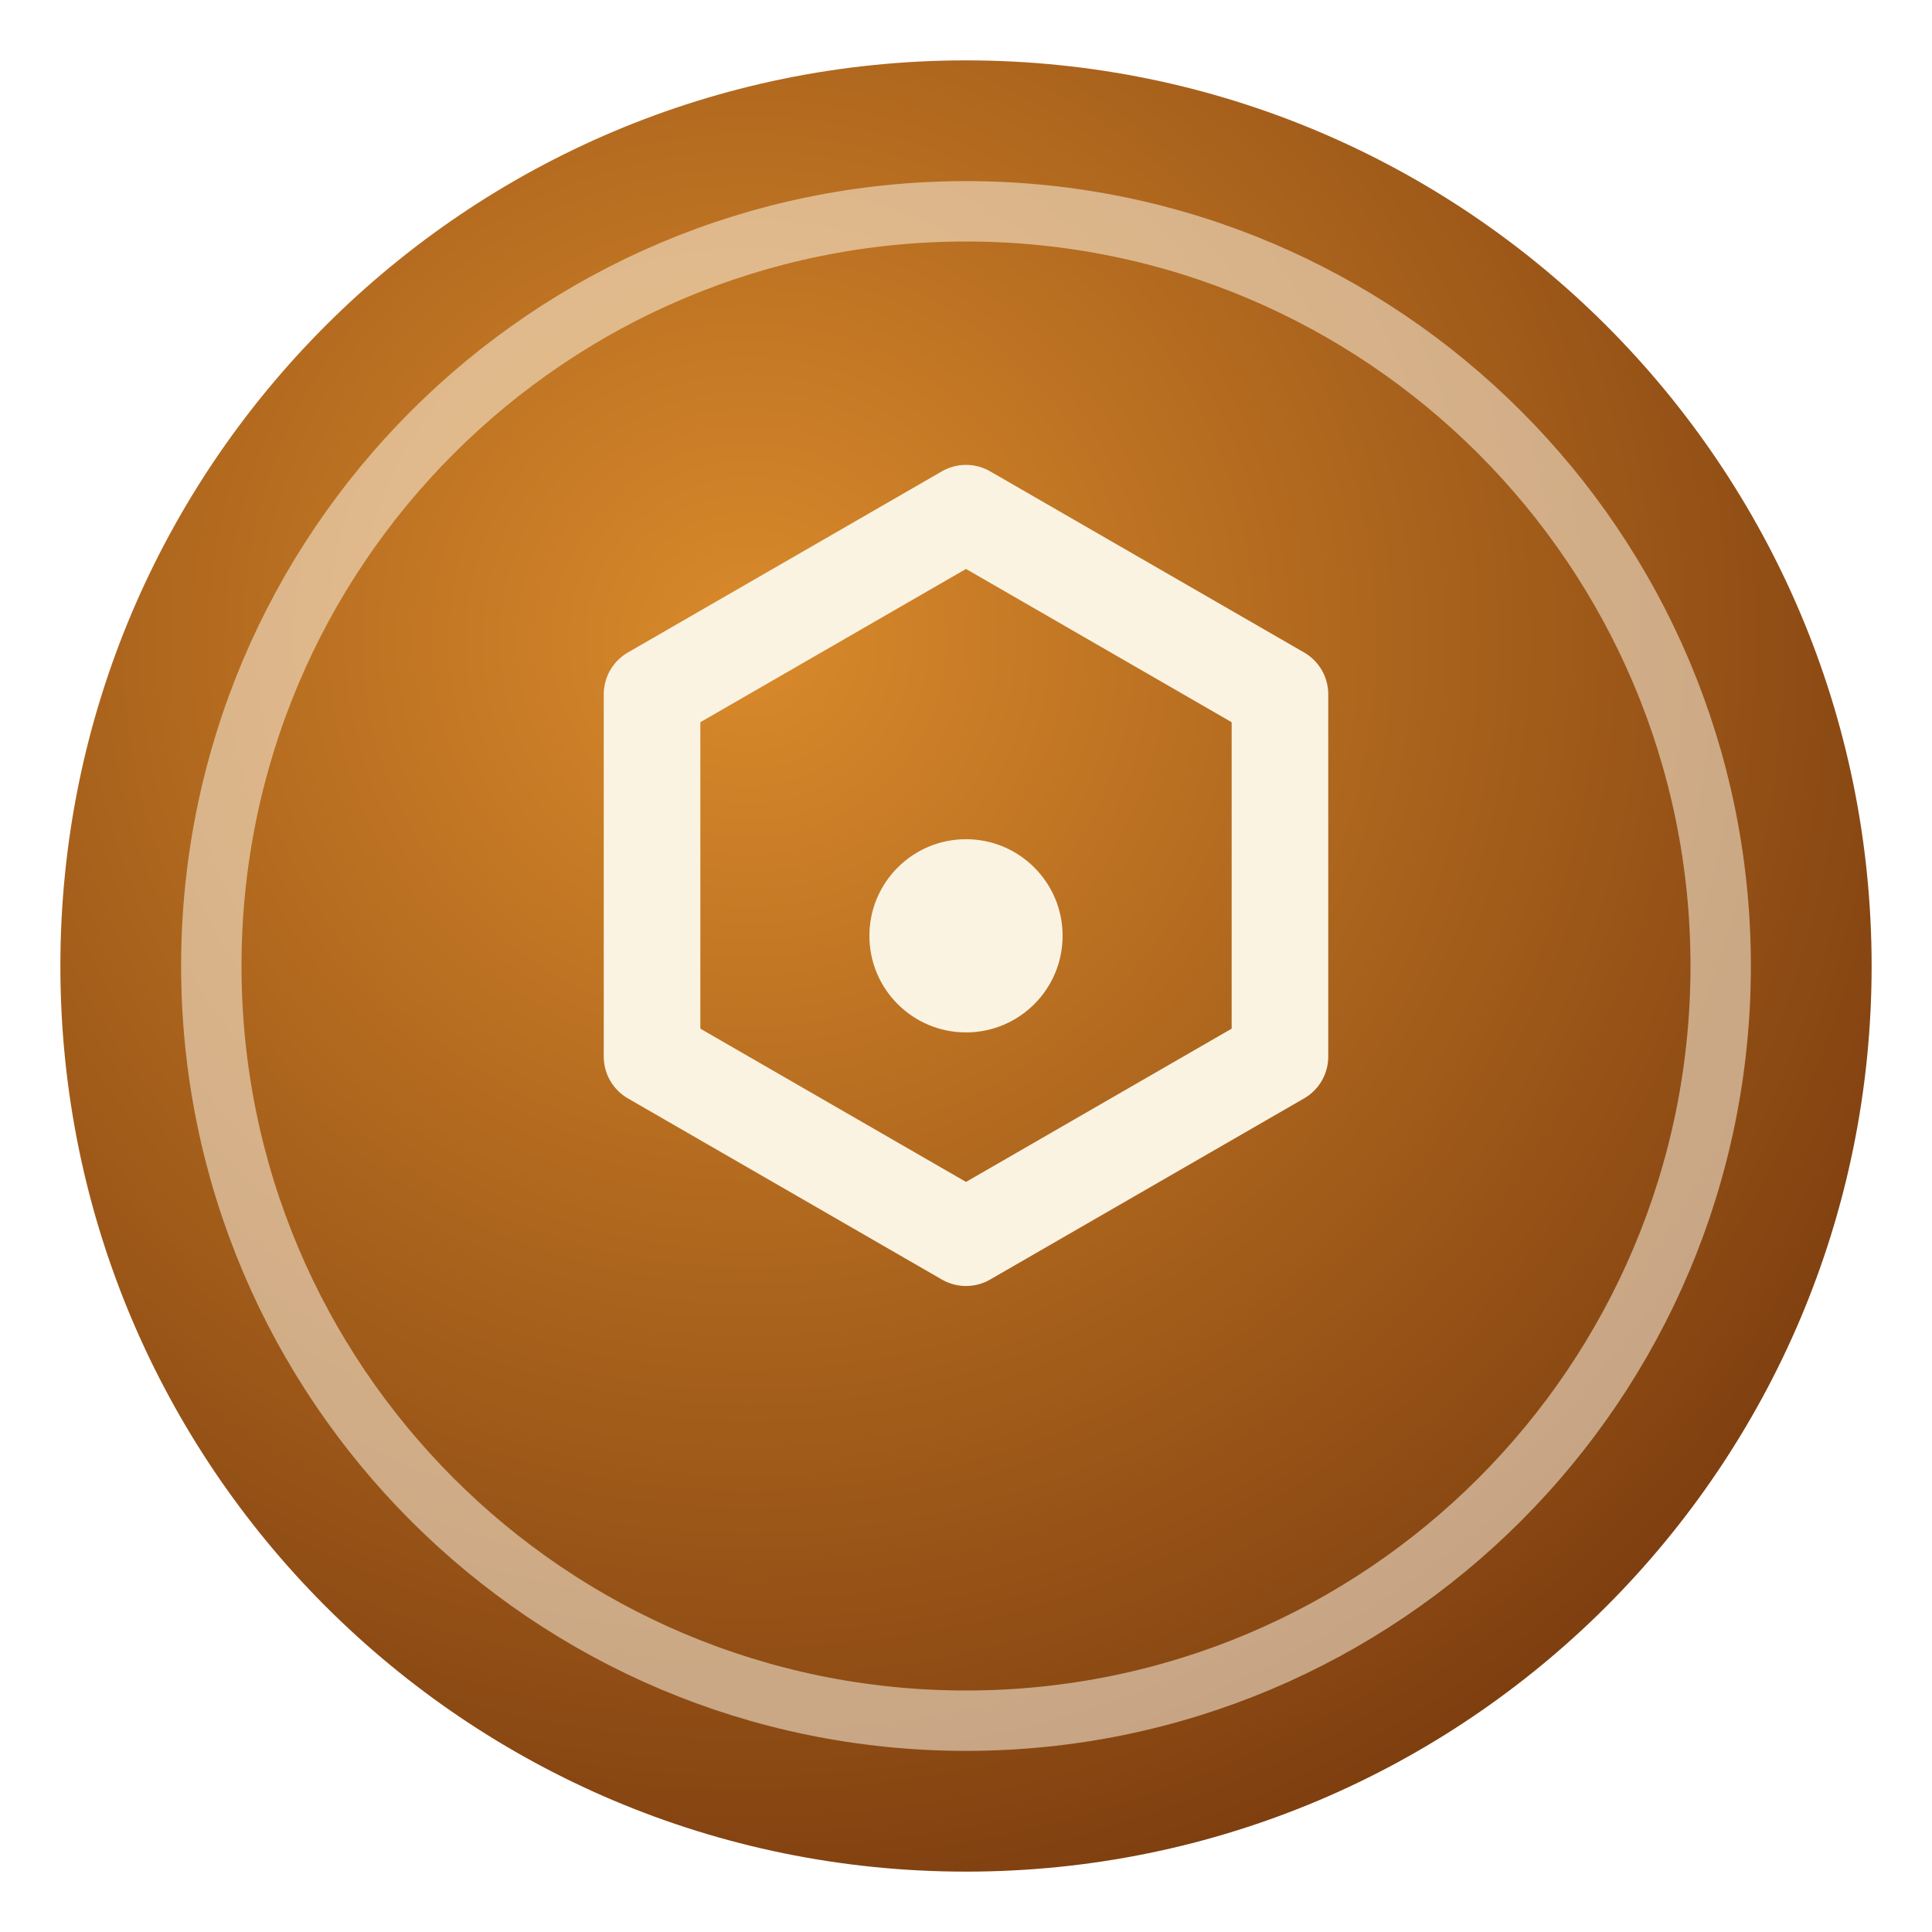
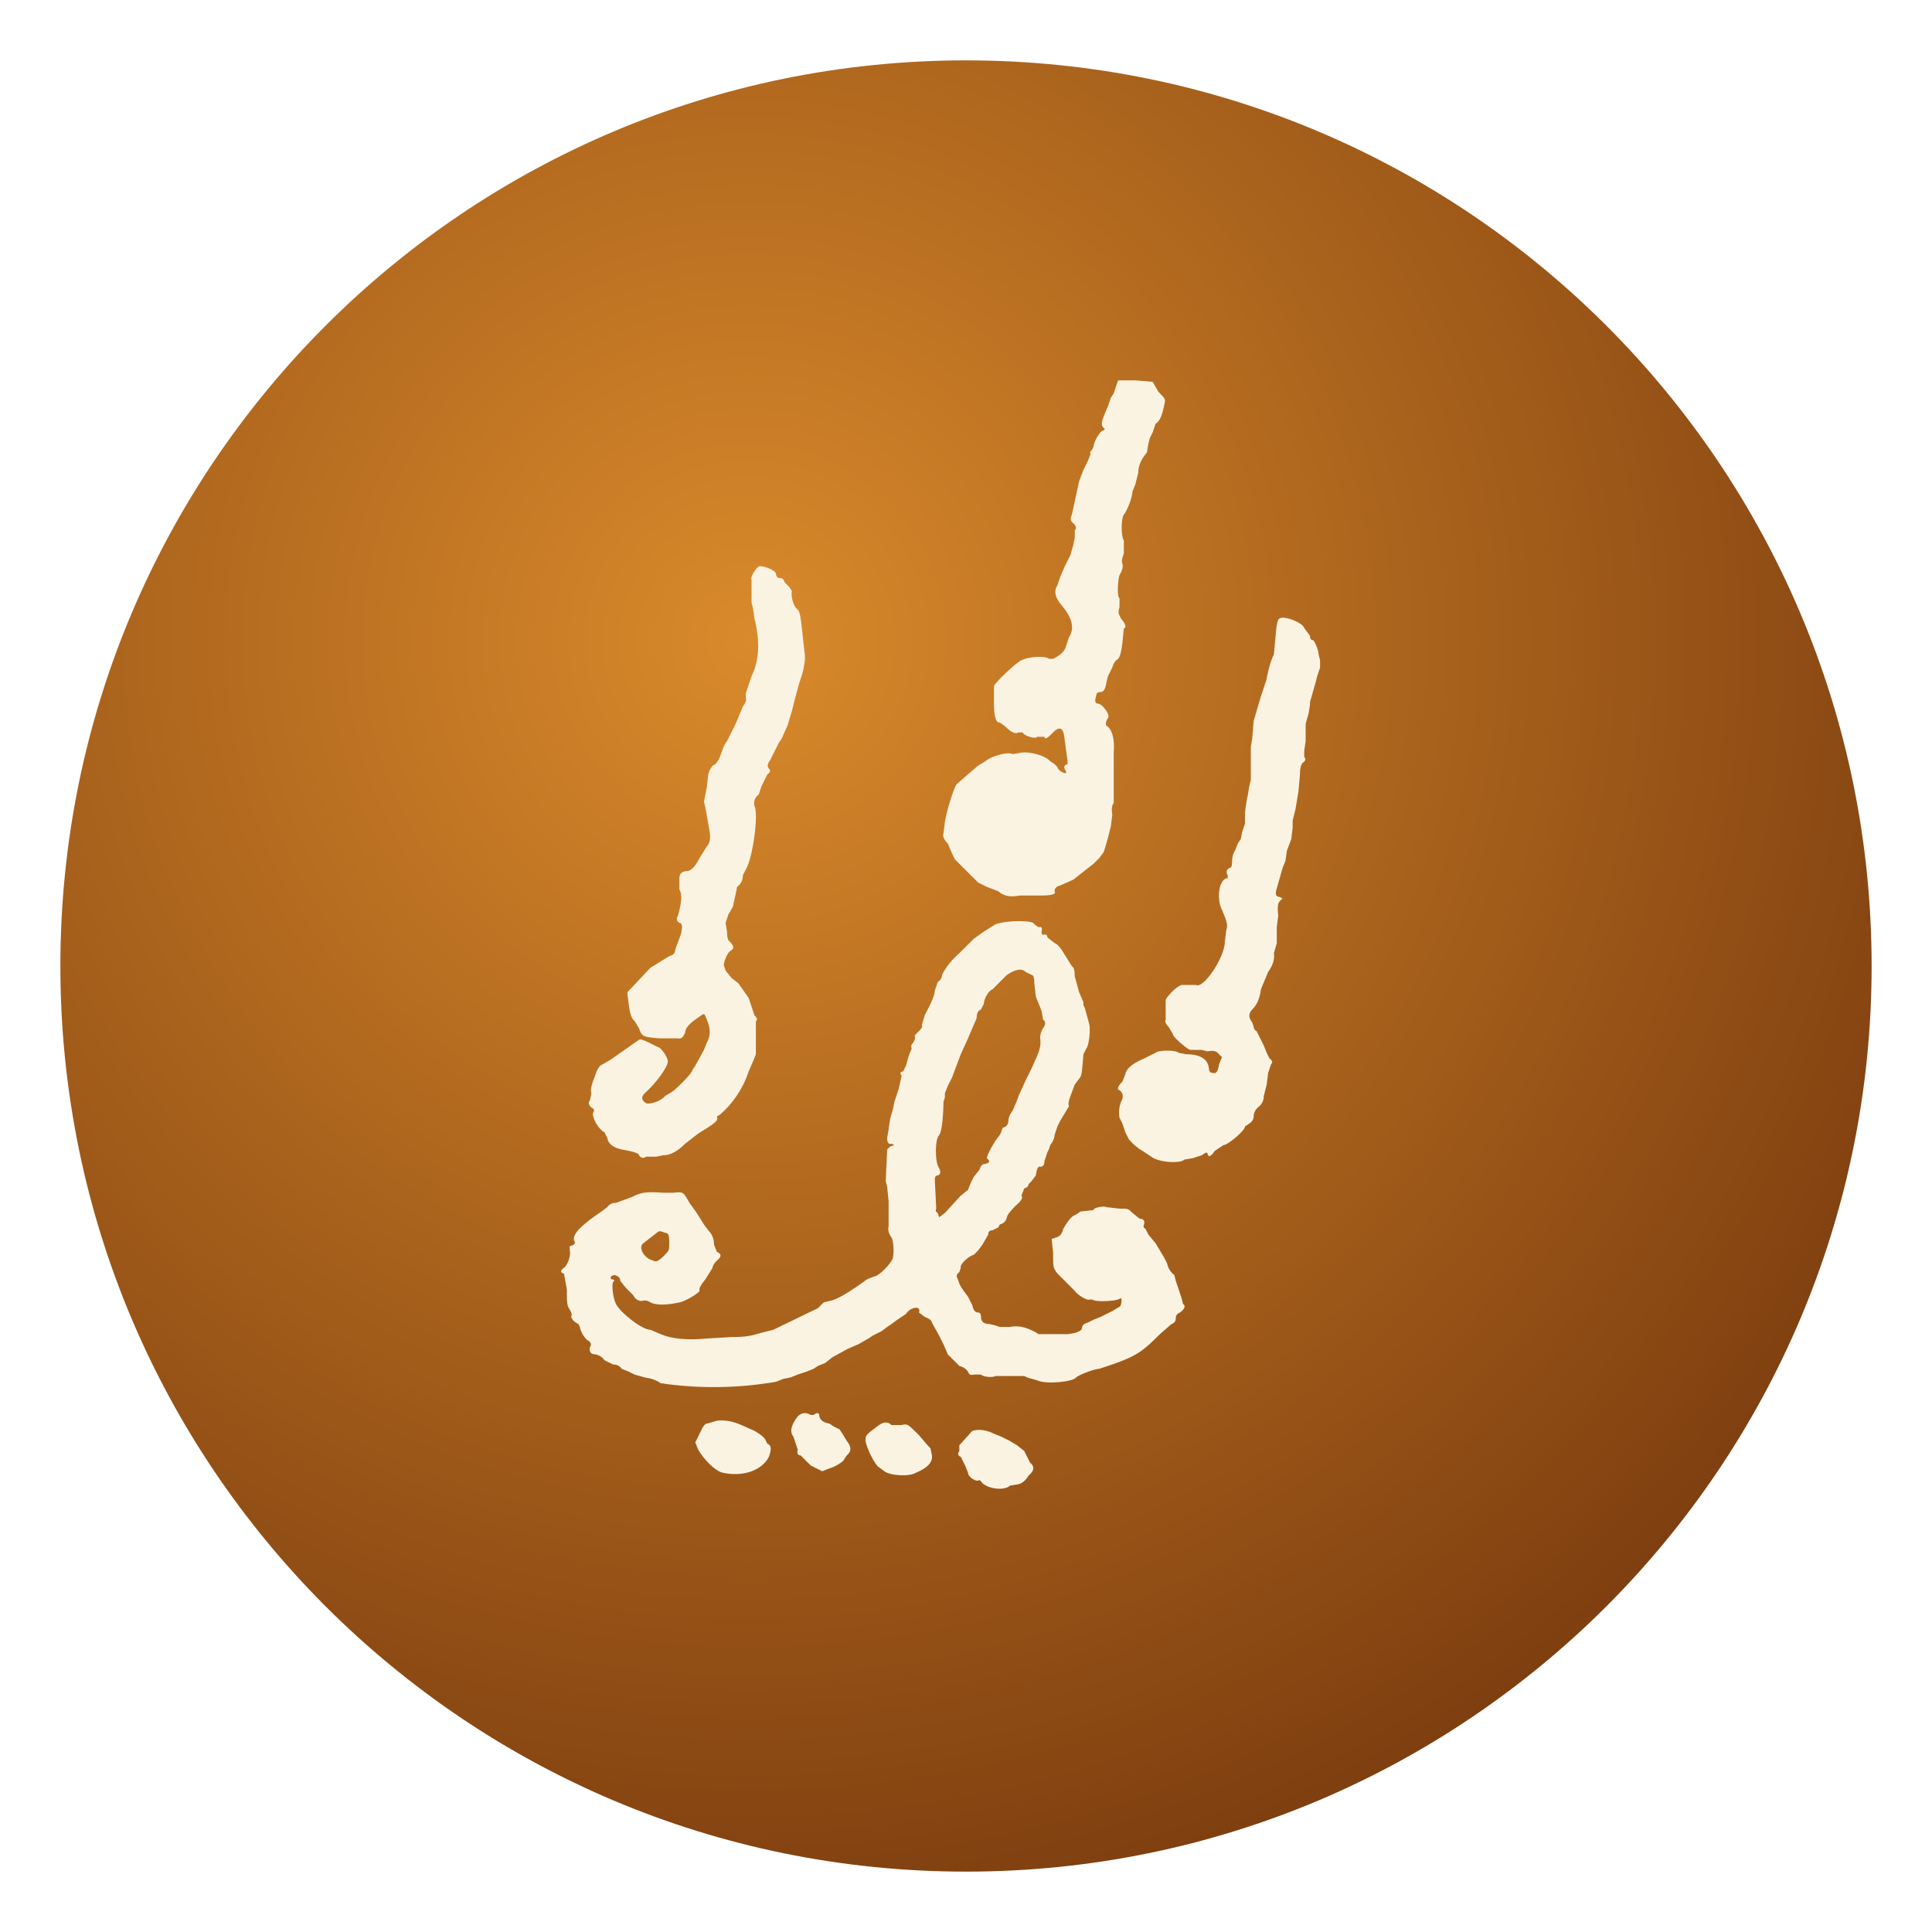
<svg xmlns="http://www.w3.org/2000/svg" viewBox="0 0 32 32">
  <defs>
    <radialGradient id="g" cx="38%" cy="32%" r="75%">
      <stop offset="0" stop-color="#D98A2B" />
      <stop offset="1" stop-color="#7A3B0E" />
    </radialGradient>
  </defs>
  <circle cx="16" cy="16" r="15" fill="url(#g)" />
-   <circle cx="16" cy="16" r="12.5" fill="none" stroke="#FBF3E2" stroke-width="1" opacity="0.55" />
-   <path d="M16 8.5l5.2 3v6l-5.2 3-5.2-3v-6z" fill="none" stroke="#FBF3E2" stroke-width="1.6" stroke-linejoin="round" />
-   <circle cx="16" cy="15.5" r="1.6" fill="#FBF3E2" />
+   <g transform="translate(8.6 6.3) scale(0.0239)">
+     <path fill="#FBF3E2" fill-rule="evenodd" d="m414 3-2 6-2 3-2 6c-5 11-5 13-3 15q2 1-1 2c-2 1-6 8-6 11l-1 2q-2 2-1 3l-2 5-3 6-3 8-5 23q-2 4 1 6 3 3 1 5v5l-1 5-2 7-4 8-3 7-2 6q-4 6 3 14 11 13 5 22l-2 6q-1 5-9 9h-3c-1-2-13-2-19 1-3 1-19 16-19 18v11q0 15 4 14l4 3q6 6 9 4h3c0 2 9 5 10 3h5q0 3 5-2 8-9 9 4l2 15v2q-4 1-1 5v1c-1 1-6-2-6-4l-2-2-3-2c-3-4-15-7-20-6l-6 1c-4-2-16 2-19 5l-5 3-7 6-8 7c-2 3-7 19-8 26l-1 8q-1 3 3 7l3 7 2 4 16 16 6 3 8 3q5 5 15 3h15q11 0 9-3 0-3 4-4l9-4 14-11 4-4 3-4 1-3 2-7 2-8 1-8q-1-6 1-8v-35q1-13-4-18-3-1 0-6c2-2-4-10-7-10q-3 0-1-6 0-2 3-2t4-7l1-4 3-6q1-4 4-6 2-2 3-11l1-10q3-1-2-7c-2-4-2-4-1-8v-6c-2-1-1-14 0-16q3-5 2-8-1-2 1-7v-9c-2-3-2-15 0-18 2-2 6-12 6-16l2-5 2-8q0-7 6-14l1-6 1-4 2-4 2-6q4-2 6-13c1-4 1-4-4-9l-4-7-12-1h-12zM166 129c-3 2-6 8-5 9v16l1 4 1 7q6 24-2 40l-2 6-2 6v3q1 2-2 6l-5 12-3 6-3 6-2 3-3 8q-2 5-5 6l-2 3-1 3-1 9-2 10 1 4 3 17q1 7-2 10l-5 8q-4 8-8 9-6 0-6 5v8q3 4-1 18-2 3 1 5 3 0 1 8l-3 8-1 3q0 3-4 4l-13 8-16 17v2l1 7q1 9 4 11l3 5c2 6 3 6 14 7h13q3 1 5-4 0-4 7-9c7-5 6-5 8 0q4 9 0 16l-2 5-6 11-2 3c0 2-10 12-14 15l-5 3c-2 3-10 6-13 5q-5-3-1-7c7-6 16-18 16-22 0-3-5-10-7-10l-6-3q-6-3-7-2l-20 14-7 4-2 3-3 8q-2 6-1 8l-1 5q-2 2 1 5 3 1 1 4c0 4 4 11 8 13l2 4q1 6 10 8 12 2 12 4 2 3 5 1h7l5-1q7 0 15-8l9-7c13-8 14-9 13-12l2-1a68 68 0 0 0 20-30l3-7 2-5v-23q2-1-1-4l-2-6-1-3-1-3-7-10-5-4-4-5-1-3c-1-1 2-10 5-11q3-2-1-6-2-1-2-7l-1-6 1-3 1-3 3-5 2-9 1-5q4-3 4-8l2-4c5-8 9-39 6-44q-1-5 3-8l2-6 4-8q3-2 1-4t1-6l3-6 3-6 2-3 4-9 3-10 2-8 3-11 2-6 1-4 1-6v-3l-1-9c-2-18-2-22-5-24-2-2-4-9-3-12l-2-3-3-3q-1-3-3-3-3 0-3-3c-1-3-10-6-12-5m361 36q-2 0-3 14l-1 11c-2 3-5 15-5 17l-2 6-2 6-5 17-1 12-1 6v23l-1 4-1 6-1 5-1 7v8l-2 6-1 5-2 3-2 5q-2 3-2 8 0 4-2 4-3 2-1 5v2c-6 0-8 14-4 22 4 9 4 11 3 14l-1 8c0 11-15 33-20 30h-10c-4 1-12 10-11 11v13q-1 2 2 5l3 5c-1 1 9 10 12 11h8l4 1q5-1 7 1l3 3-2 5q-1 7-4 6-3 0-3-3-1-10-16-10l-5-1c-2-2-14-2-16 0l-8 4q-12 5-13 11l-2 5q-5 5-2 6 3 2 2 6a20 20 0 0 0-2 13l2 4 2 6 1 2 1 2c0 1 6 7 10 9l6 4c5 4 20 5 23 2l6-1 6-2q4-3 4-1 1 4 5-2l6-4c3 0 15-10 15-13l3-2q3-2 3-5 0-4 4-7 3-3 3-7l2-8 1-8 2-6q2-2-1-4l-2-4-2-5-3-6-2-4q-2-1-2-3l-1-3q-4-5 0-9 5-5 6-14l5-12q5-7 4-13l2-7v-11l1-8q-1-8 1-10l2-2-2-1q-4 0-2-6l2-7 2-7 2-5 1-7 3-8 1-8v-5l2-8 2-12 1-11q0-7 2-9 3-2 1-4v-4l1-7v-12l2-7 1-6v-2l2-7 2-7 1-4 2-6v-5l-1-4c0-3-3-10-4-10q-2 0-2-3l-3-4-2-3c-3-3-13-7-16-5M330 377l-8 5-7 5-5 5-5 5q-8 7-12 15 0 3-3 5l-2 6q0 4-7 17l-2 7q1 1-2 4l-3 3q1 2-1 5-2 2-1 4l-2 5-2 7-2 4q-3 0-1 3l-2 9-3 9-1 5-2 7-1 7-1 6q0 5 3 4l2 1-3 1-2 2-1 22 1 4 1 10v17q-1 4 2 8c1 1 2 9 1 14-1 4-10 13-13 13l-5 2q-19 14-26 15l-4 1-4 4-31 15-8 2c-7 2-10 3-21 3l-17 1q-20 2-32-3l-7-3c-6 0-21-12-24-18-2-4-3-13-2-15q2-2-1-2-2-2 2-3 4 1 4 4l4 5 5 5q2 4 6 4 3-1 6 1 6 3 20 0c5-1 14-7 14-8q-1-2 4-8l5-8q0-2 3-5 5-4 0-6l-2-5q0-6-4-10l-3-4-5-8-5-7c-4-7-4-8-11-7h-7c-13-1-16 0-22 3l-11 4q-4 0-6 3l-4 3q-21 14-19 20 2 3-3 4v3c1 2-1 10-4 12q-4 3 0 4l2 11c0 9 0 11 2 14q2 3 1 5 1 3 5 5l1 2q1 5 5 9 4 2 2 5-1 5 4 5 4 1 6 4l6 3q4 0 6 3l5 2 4 2 7 2q7 1 11 4a254 254 0 0 0 80-1l5-2 5-1 5-2 6-2 5-2 3-2 5-2 5-4 11-6 7-3 7-4 3-2 6-3 4-3 3-2 4-3 3-2 3-2c3-5 11-6 9-1l4 3q5 2 5 4l5 9 3 6 3 7 4 4 4 4q4 1 6 4 1 3 4 2h5c2 2 9 2 10 1h20l2 1 7 2c6 3 25 1 27-2 2-2 13-6 16-6l9-3c17-6 21-9 33-21l8-7q3-1 3-4t3-4q5-4 2-6l-1-4-2-6-2-6-1-4q-4-3-5-8l-2-4-3-5-3-5-5-6-2-4q-2-1-1-3 1-4-3-4l-5-4c-3-3-3-3-9-3l-9-1c-1-1-9 0-9 2l-9 1-3 2-2 1q-3 2-7 9-1 5-5 6l-3 1 1 10c0 10 0 10 3 14l5 5 3 3 2 2 2 2c2 3 9 7 10 6h2c3 2 15 1 18 0l2-1c1 1 0 6-1 6l-5 3-8 4-5 2-4 2q-4 1-4 4-1 3-10 4h-20q-11-7-20-5h-7l-3-1-4-1q-6 0-6-5 0-3-2-3-3 0-4-5l-3-6-3-4-2-3-1-2-1-3q-2-3 1-5l1-3c-1-2 5-8 9-9l3-3 3-4 4-7q0-3 3-3l4-2 1-2q4-1 5-5 0-2 6-8 6-5 4-7l2-5q3-1 3-3l2-2 3-4q1-7 3-6 3 0 3-4l2-6 1-2 1-3q3-4 3-7l2-6 2-4 3-5 3-5q-1-2 1-7l3-8 3-4c2-2 2-5 3-17l2-4c2-2 3-14 2-17l-3-11-1-2v-2l-3-7-3-11q0-6-2-7l-5-8q-4-7-7-8l-5-4q0-2-2-2-2 1-2-2 1-4-2-3l-3-2c0-3-19-3-27 0m8 35-7 7-3 3c-3 1-6 7-6 10l-2 4q-3 1-3 6l-3 7-3 7-5 11-6 16-3 6-2 5v3l-1 3c0 8-1 21-3 23-3 3-3 19 0 23q2 4-1 5-2 0-2 3l1 20q-1 2 1 3l1 3 4-3 11-12 5-4 2-5 2-4 4-5q1-4 4-4 4-1 2-3l-1-1 1-3 2-4 3-5 3-4 1-2 1-3q4-1 4-5 0-3 3-7l3-7 1-3 5-11 2-4 2-4 4-9q3-7 2-12 0-4 2-7 3-4 0-6l-1-6-2-5-2-5-1-9q0-6-2-6l-4-2q-4-4-13 2M95 591l-9 7c-4 3 1 11 7 12q2 2 7-3c4-4 4-4 4-10q0-6-2-6l-3-1q-2-1-4 1m98 127q-7 9-3 14l1 3 1 3 1 3q-1 4 2 4l7 7 8 4 5-2c4-1 10-5 10-6l2-3q5-4 0-10l-3-5-2-3-4-2-3-2q-6-1-7-5 0-4-4-1h-2q-5-3-9 1m-56 3-7 2q-2 0-5 7l-3 6 2 5c4 7 12 15 17 16 13 3 27-1 32-11q3-8-1-9l-1-2q-1-3-8-7l-9-4q-9-4-17-3m111 4c-8 6-8 6-8 10 1 6 7 17 9 18l4 3c4 3 17 4 22 1q12-5 11-12l-1-5-2-2-6-7c-8-8-8-8-12-7h-7q-4-4-10 1m66 3-9 10v4q-2 3 1 4l1 2 2 4 2 5c0 3 6 7 8 5l1 1c3 5 16 7 20 3l6-1q4-1 7-6 6-5 1-9l-2-4-2-4-5-4-5-3-4-2-2-1-5-2q-8-4-15-2" />
+   </g>
</svg>
